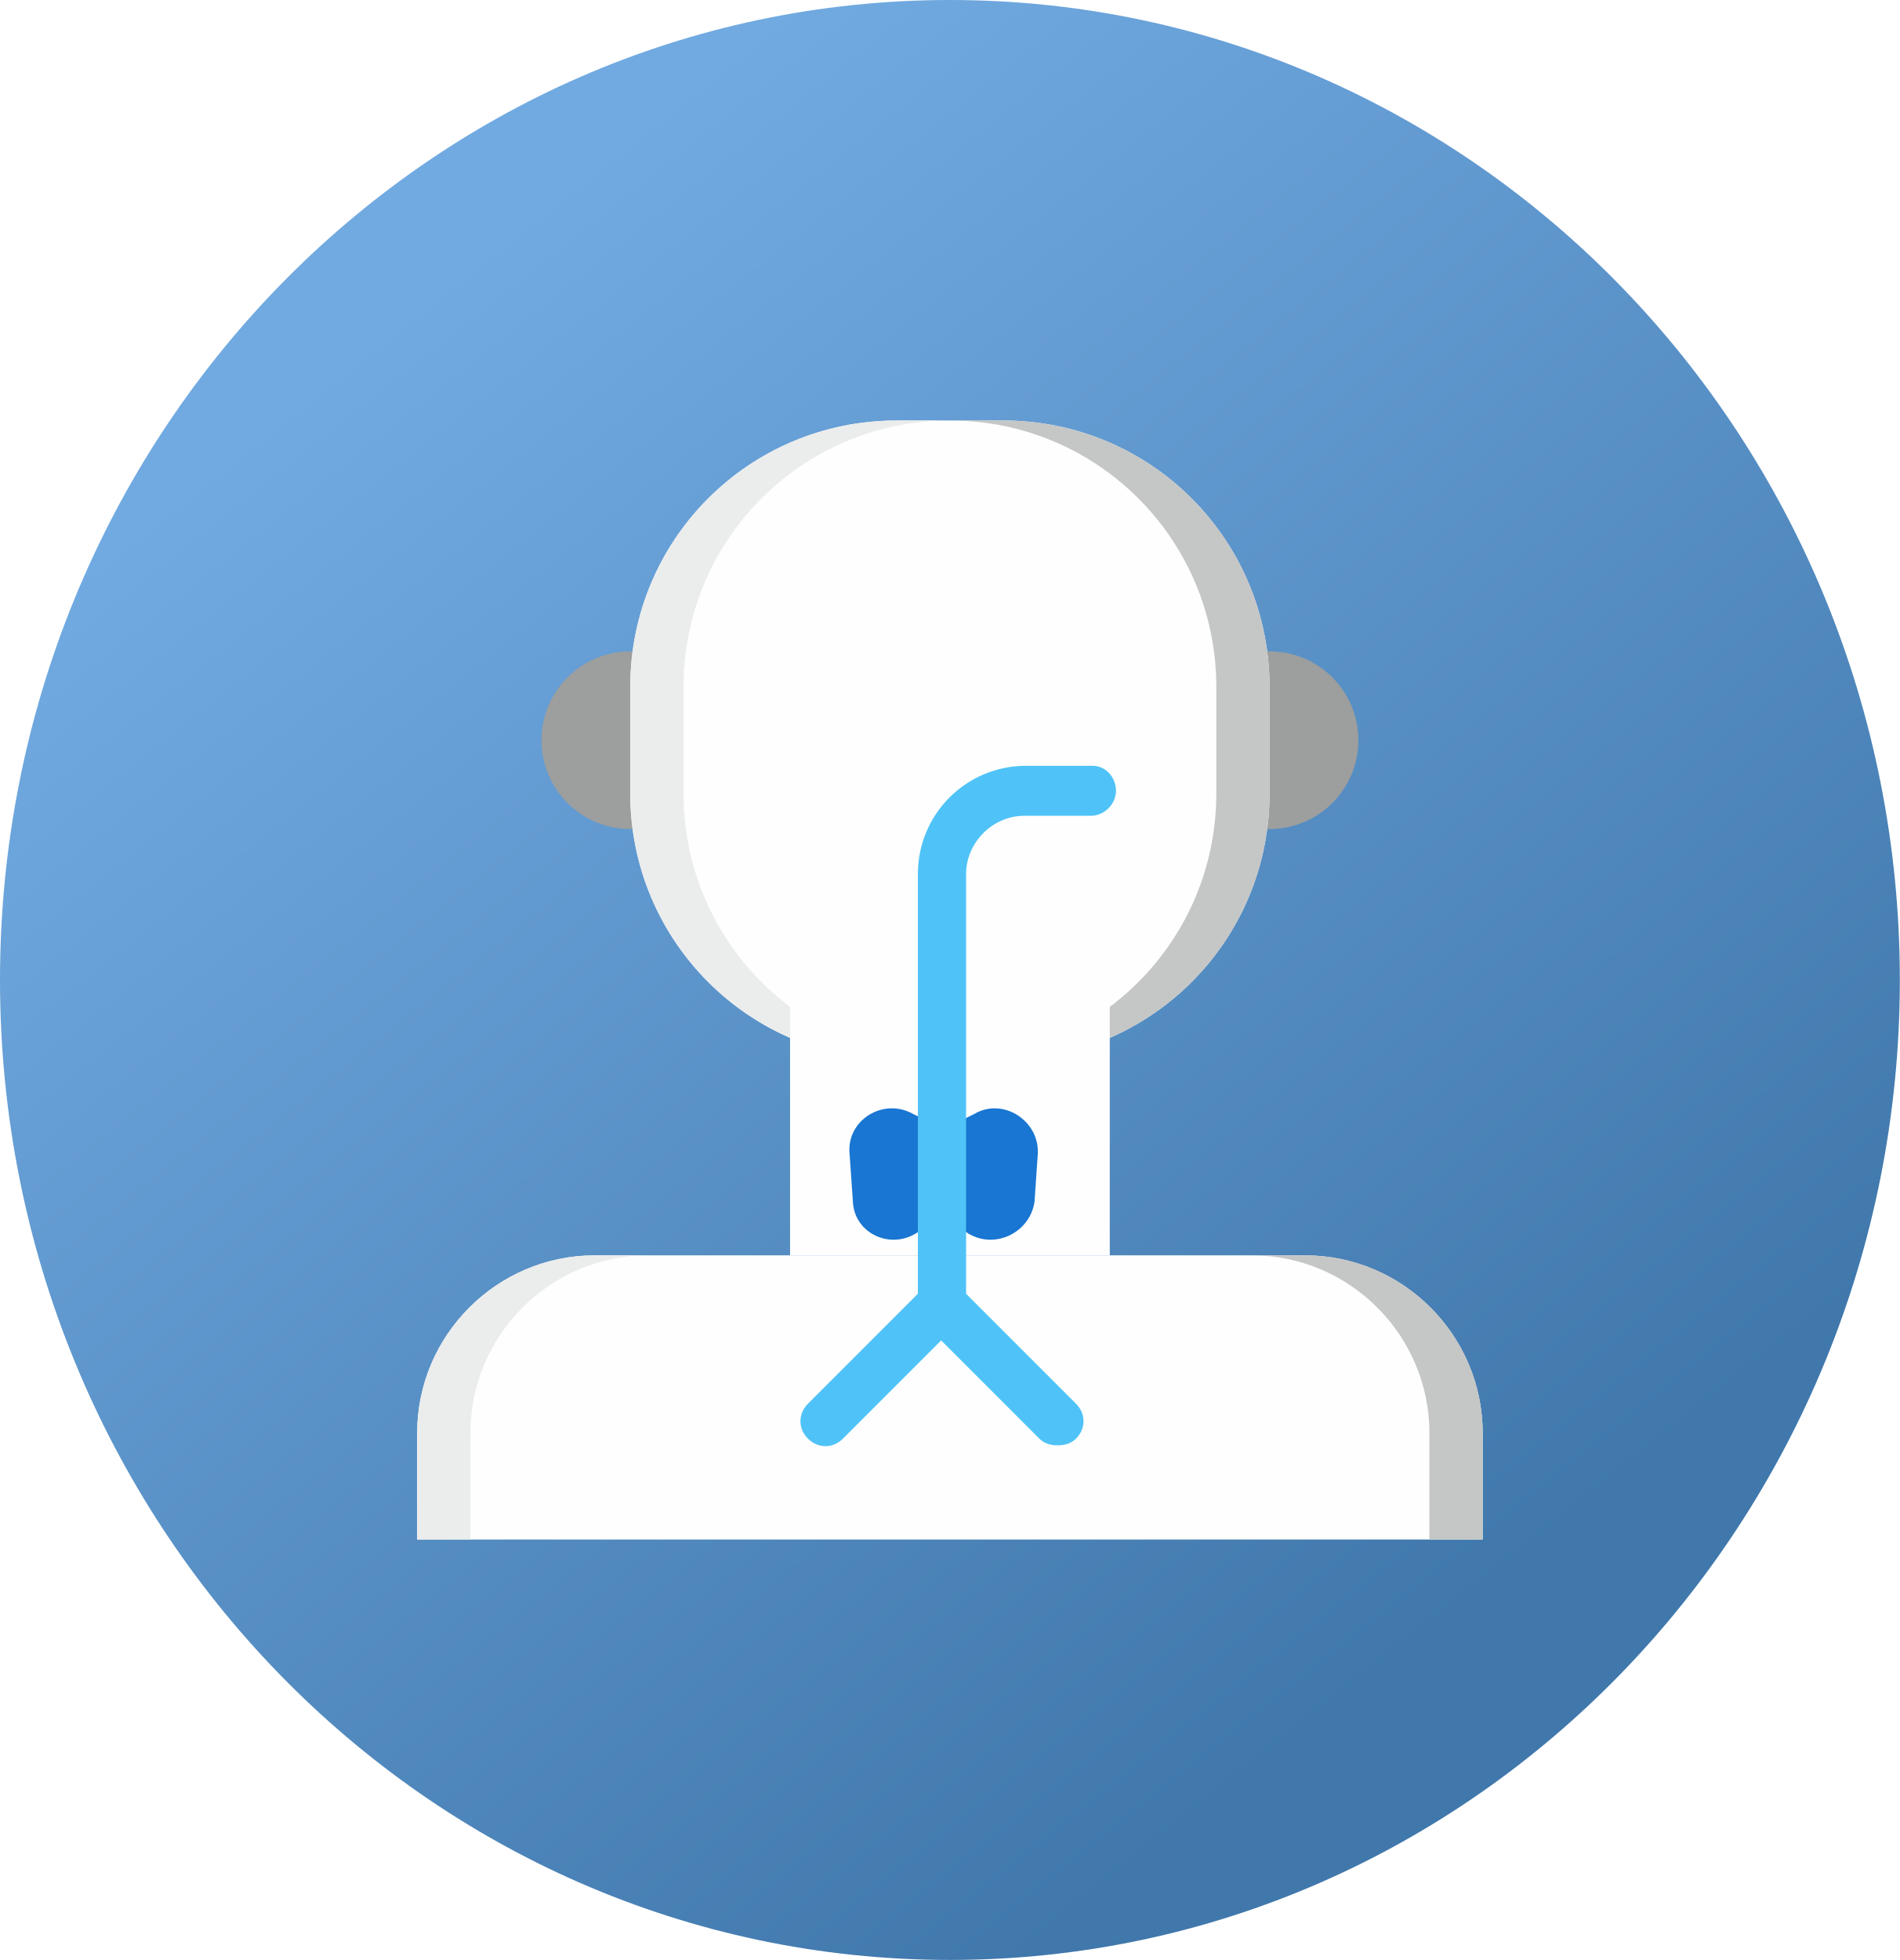
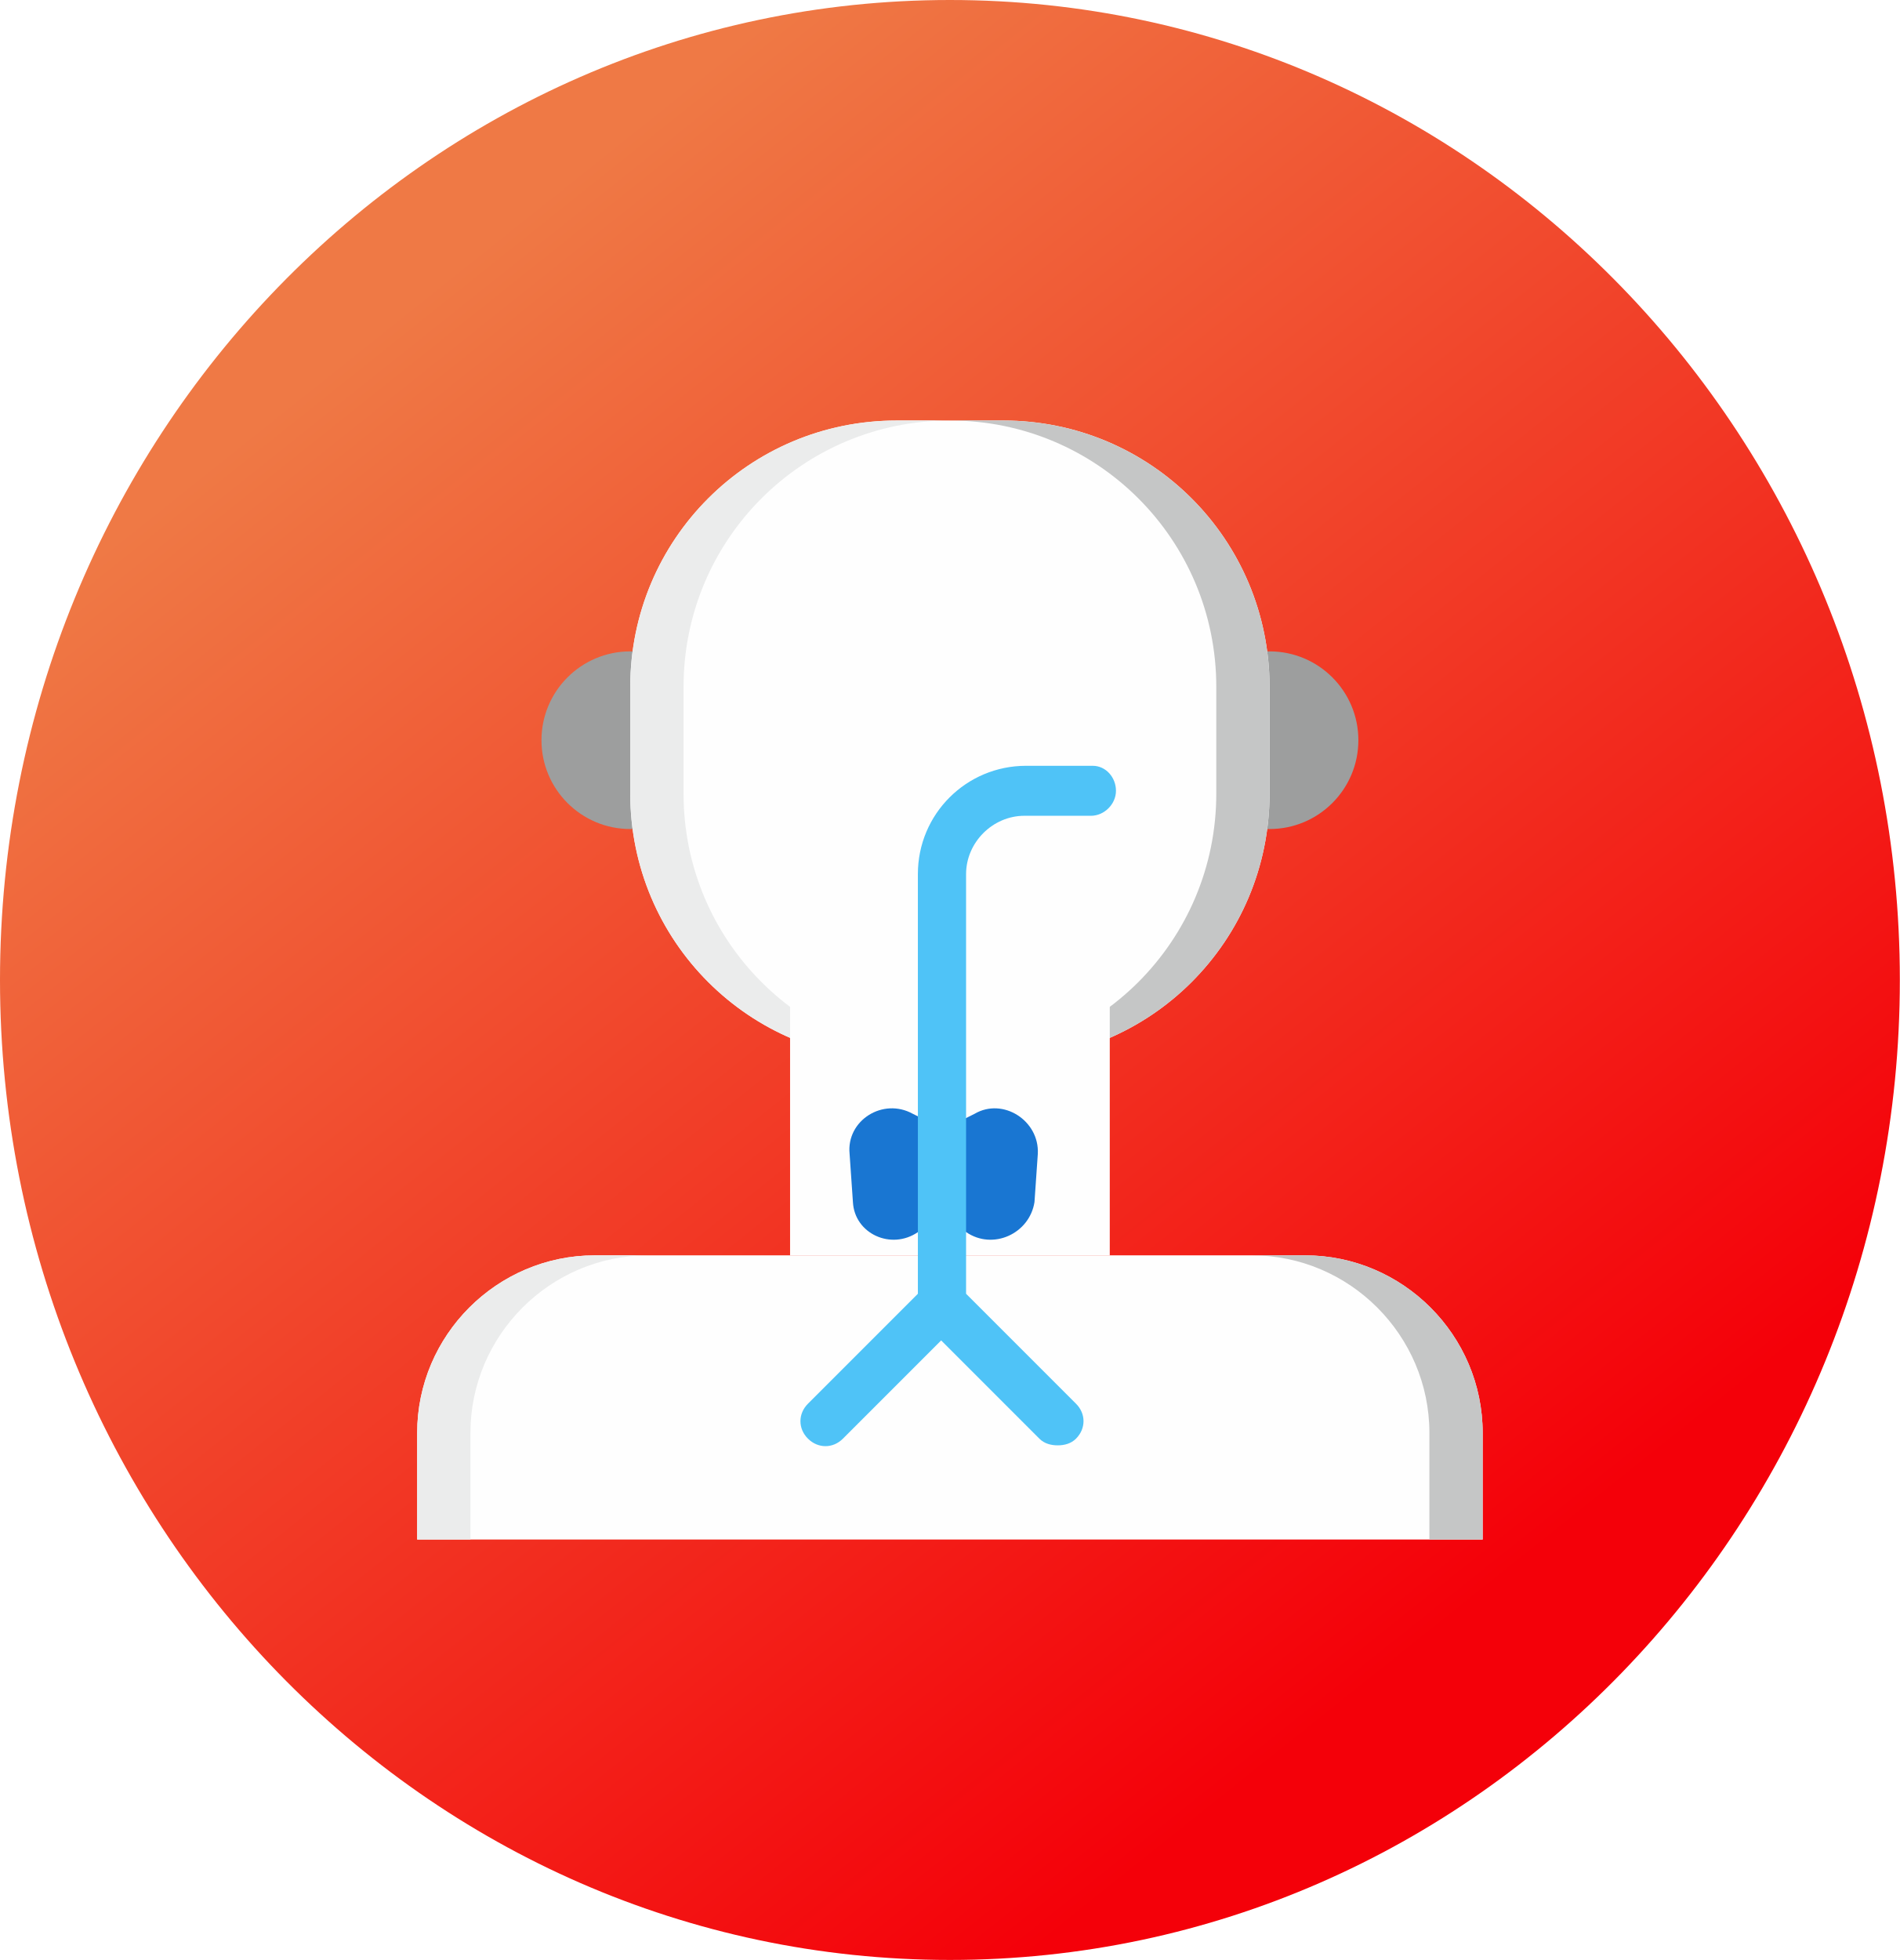
<svg xmlns="http://www.w3.org/2000/svg" xml:space="preserve" width="59.865" height="61.747" fill-rule="evenodd" clip-rule="evenodd" image-rendering="optimizeQuality" shape-rendering="geometricPrecision" text-rendering="geometricPrecision" viewBox="0 0 352.76 363.85">
  <defs>
    <linearGradient id="a" x1="79.87" x2="274.44" y1="53.25" y2="297.03" gradientUnits="userSpaceOnUse">
-       <stop offset="0" stop-color="#71aae1" />
-       <stop offset="1" stop-color="#4078ac" />
+       <stop offset="0" stop-color="#EF7945" />
+       <stop offset="1" stop-color="#F40009" />
    </linearGradient>
  </defs>
  <ellipse cx="176.38" cy="181.92" fill="url(#a)" rx="176.38" ry="181.92" />
  <g fill-rule="nonzero">
    <circle cx="117.03" cy="137.41" r="16.49" fill="#9d9e9e" />
    <circle cx="235.73" cy="137.41" r="16.49" fill="#9d9e9e" />
    <path fill="#fefefe" d="M275.3 285.79H77.46v-19.78c0-18.14 14.84-32.97 32.97-32.97h131.9c18.14 0 32.97 14.84 32.97 32.97v19.79zm-89.03-89.03h-19.79c-27.37 0-49.46-22.09-49.46-49.46v-19.78c0-27.37 22.09-49.46 49.46-49.46h19.79c27.37 0 49.46 22.09 49.46 49.46v19.79c0 27.37-22.09 49.46-49.46 49.46z" />
    <path fill="#c5c6c6" d="M242.33 233.04h-9.89c18.14 0 32.97 14.84 32.97 32.97v19.78h9.89v-19.78c0-18.14-14.84-32.97-32.97-32.97M186.27 78.06h-9.89c27.37 0 49.46 22.09 49.46 49.46v19.79c0 27.37-22.09 49.46-49.46 49.46h9.89c27.37 0 49.46-22.09 49.46-49.46v-19.78c0-27.37-22.09-49.46-49.46-49.46z" />
    <path fill="#ebecec" d="M110.43 233.04h9.89c-18.14 0-32.97 14.84-32.97 32.97v19.78h-9.89v-19.78c0-18.14 14.84-32.97 32.97-32.97m56.06-154.98h9.89c-27.37 0-49.46 22.09-49.46 49.46v19.79c0 27.37 22.09 49.46 49.46 49.46h-9.89c-27.37 0-49.46-22.09-49.46-49.46v-19.78c0-27.37 22.09-49.46 49.46-49.46z" />
    <path fill="#fefefe" d="M146.7 180.28h59.36v52.76H146.7z" />
    <path fill="#1976d2" d="M179.4 228.73c-2.78-1.86-6.18-1.86-8.97 0-4.95 3.4-11.75.31-12.06-5.57l-.62-8.97c-.62-6.18 6.18-10.51 11.75-7.42l1.86.93c2.47 1.55 5.26 1.55 7.73 0l1.86-.93c5.26-3.09 12.06 1.24 11.75 7.42l-.62 8.97c-.93 5.88-7.73 8.97-12.68 5.57" />
    <path fill="#4fc3f7" d="M202.9 142.16h-12.37c-11.13 0-20.1 8.97-20.1 20.1v77.91l-20.41 20.41c-1.86 1.86-1.86 4.64 0 6.49s4.64 1.86 6.49 0l18.24-18.24 18.24 18.24c.93.93 2.16 1.24 3.4 1.24s2.47-.31 3.4-1.24c1.86-1.86 1.86-4.64 0-6.49l-20.41-20.41v-77.91c0-5.88 4.95-10.82 10.82-10.82h12.37c2.47 0 4.64-2.16 4.64-4.64 0-2.47-1.86-4.64-4.33-4.64z" />
  </g>
</svg>
